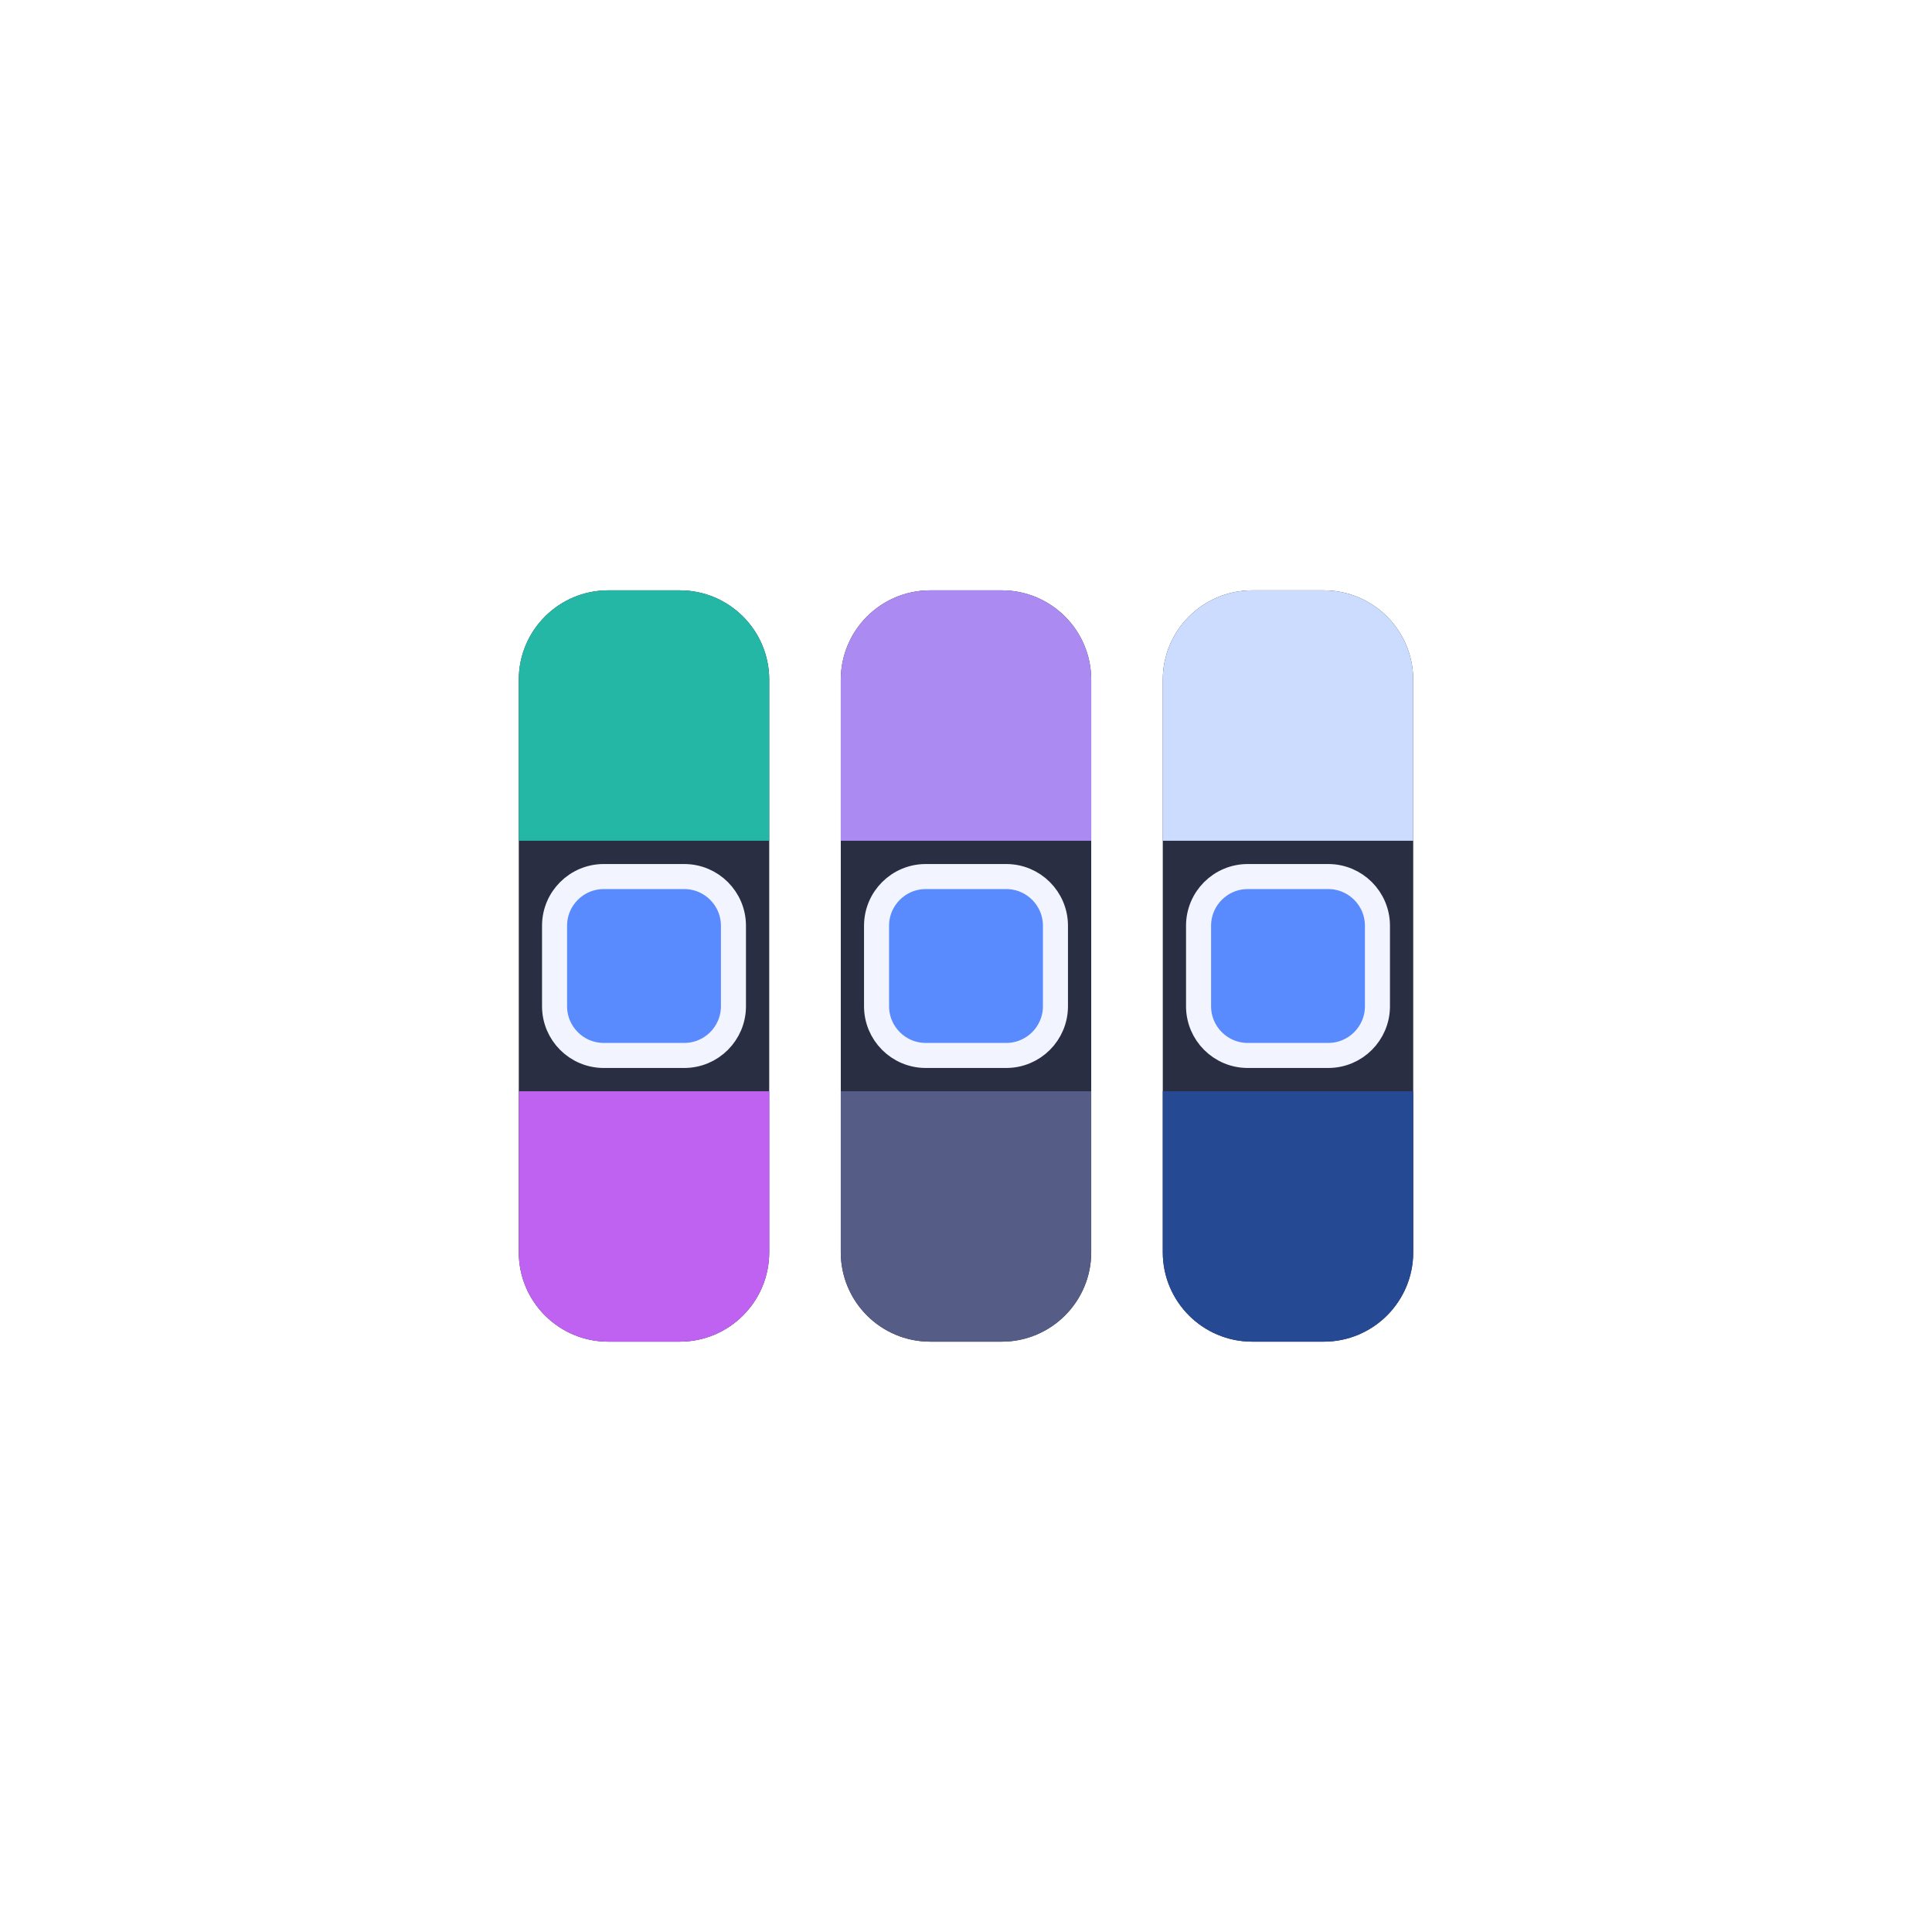
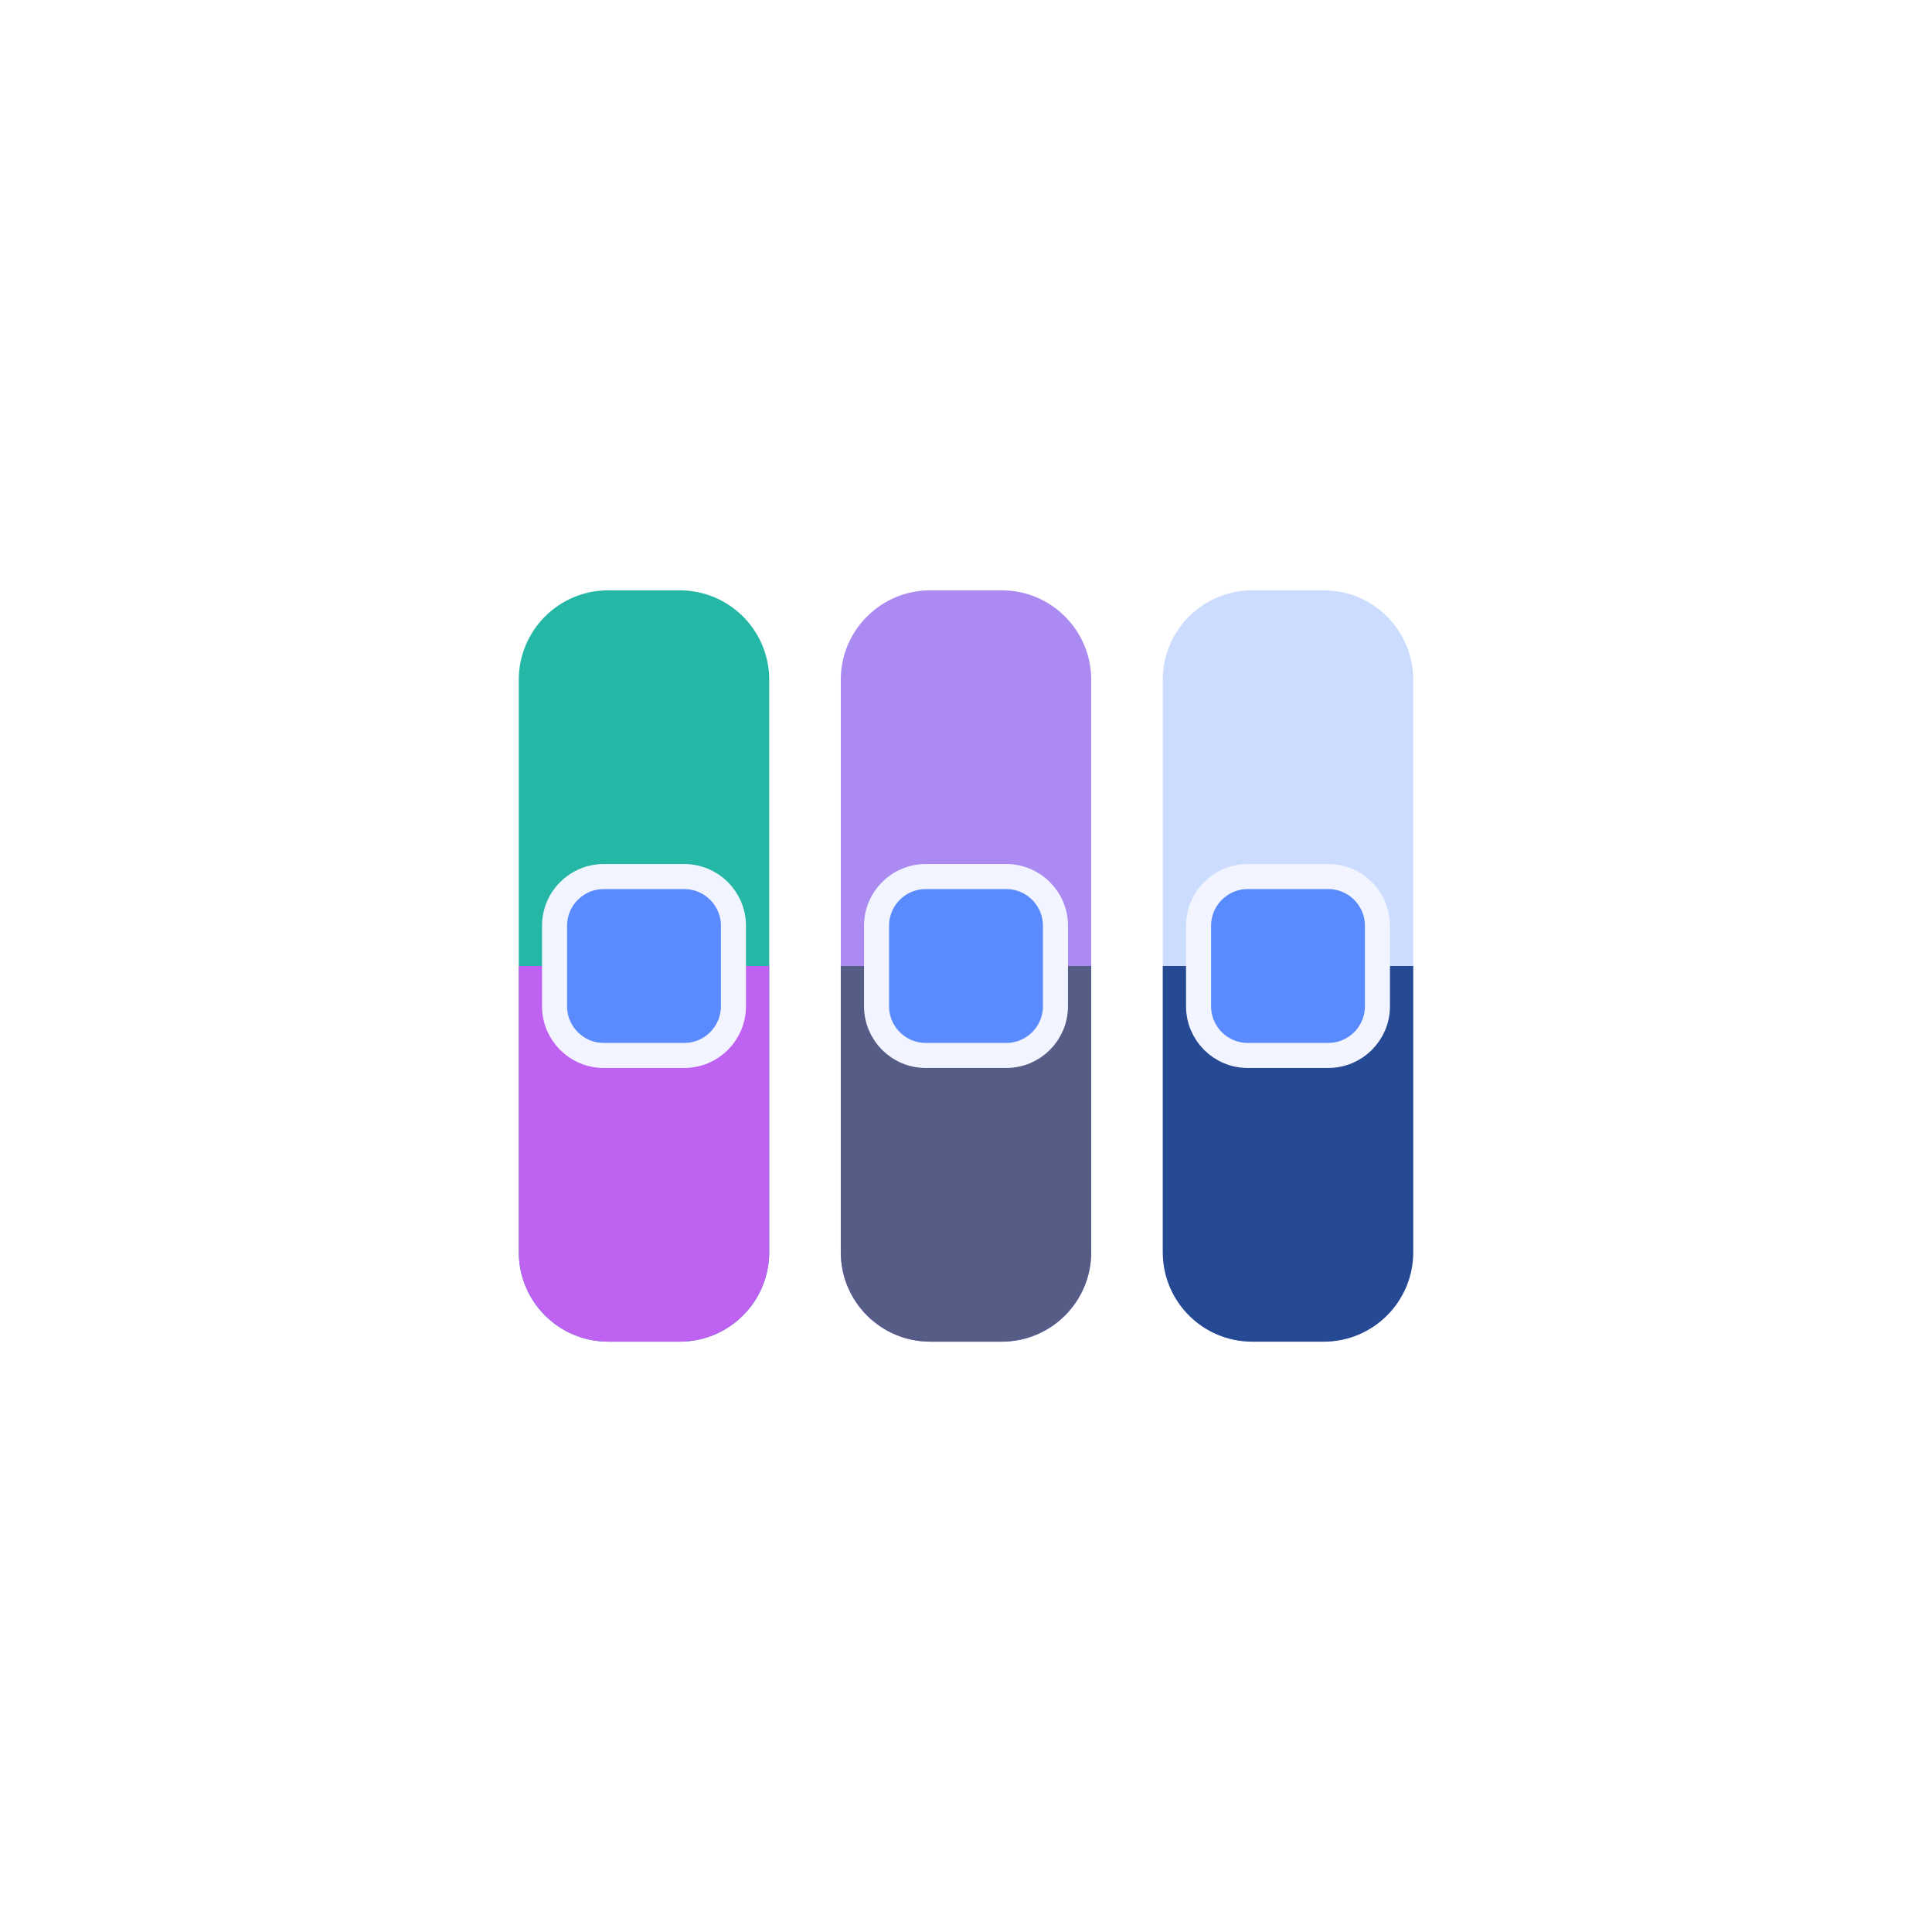
<svg xmlns="http://www.w3.org/2000/svg" viewBox="0 0 108 108">
  <defs>
    <clipPath id="reels">
      <rect x="29" y="33" width="14" height="42" rx="5" />
      <rect x="47" y="33" width="14" height="42" rx="5" />
      <rect x="65" y="33" width="14" height="42" rx="5" />
    </clipPath>
  </defs>
  <g clip-path="url(#reels)">
-     <path fill="#292e43" d="M29 33h50v42H29z" />
-     <path fill="#24b7a6" d="M29 33h14v14H29z" />
-     <path fill="#ab8bf2" d="M47 33h14v14H47z" />
-     <path fill="#ccdcff" d="M65 33h14v14H65z" />
-     <path fill="#bf62f1" d="M29 61h14v14H29z" />
-     <path fill="#555c86" d="M47 61h14v14H47z" />
-     <path fill="#264994" d="M65 61h14v14H65z" />
+     <path fill="#24b7a6" d="M29 33h14v42H29z" />
+     <path fill="#ab8bf2" d="M47 33h14v42H47z" />
+     <path fill="#ccdcff" d="M65 33h14v42H65z" />
+     <path fill="#bf62f1" d="M29 54h14v21H29z" />
+     <path fill="#555c86" d="M47 54h14v21H47z" />
+     <path fill="#264994" d="M65 54h14v21H65z" />
  </g>
  <g fill="#598bff" stroke="#f2f5ff" stroke-width="1.4">
    <rect x="31" y="49" width="10" height="10" rx="2.75" />
    <rect x="49" y="49" width="10" height="10" rx="2.75" />
    <rect x="67" y="49" width="10" height="10" rx="2.75" />
  </g>
</svg>
